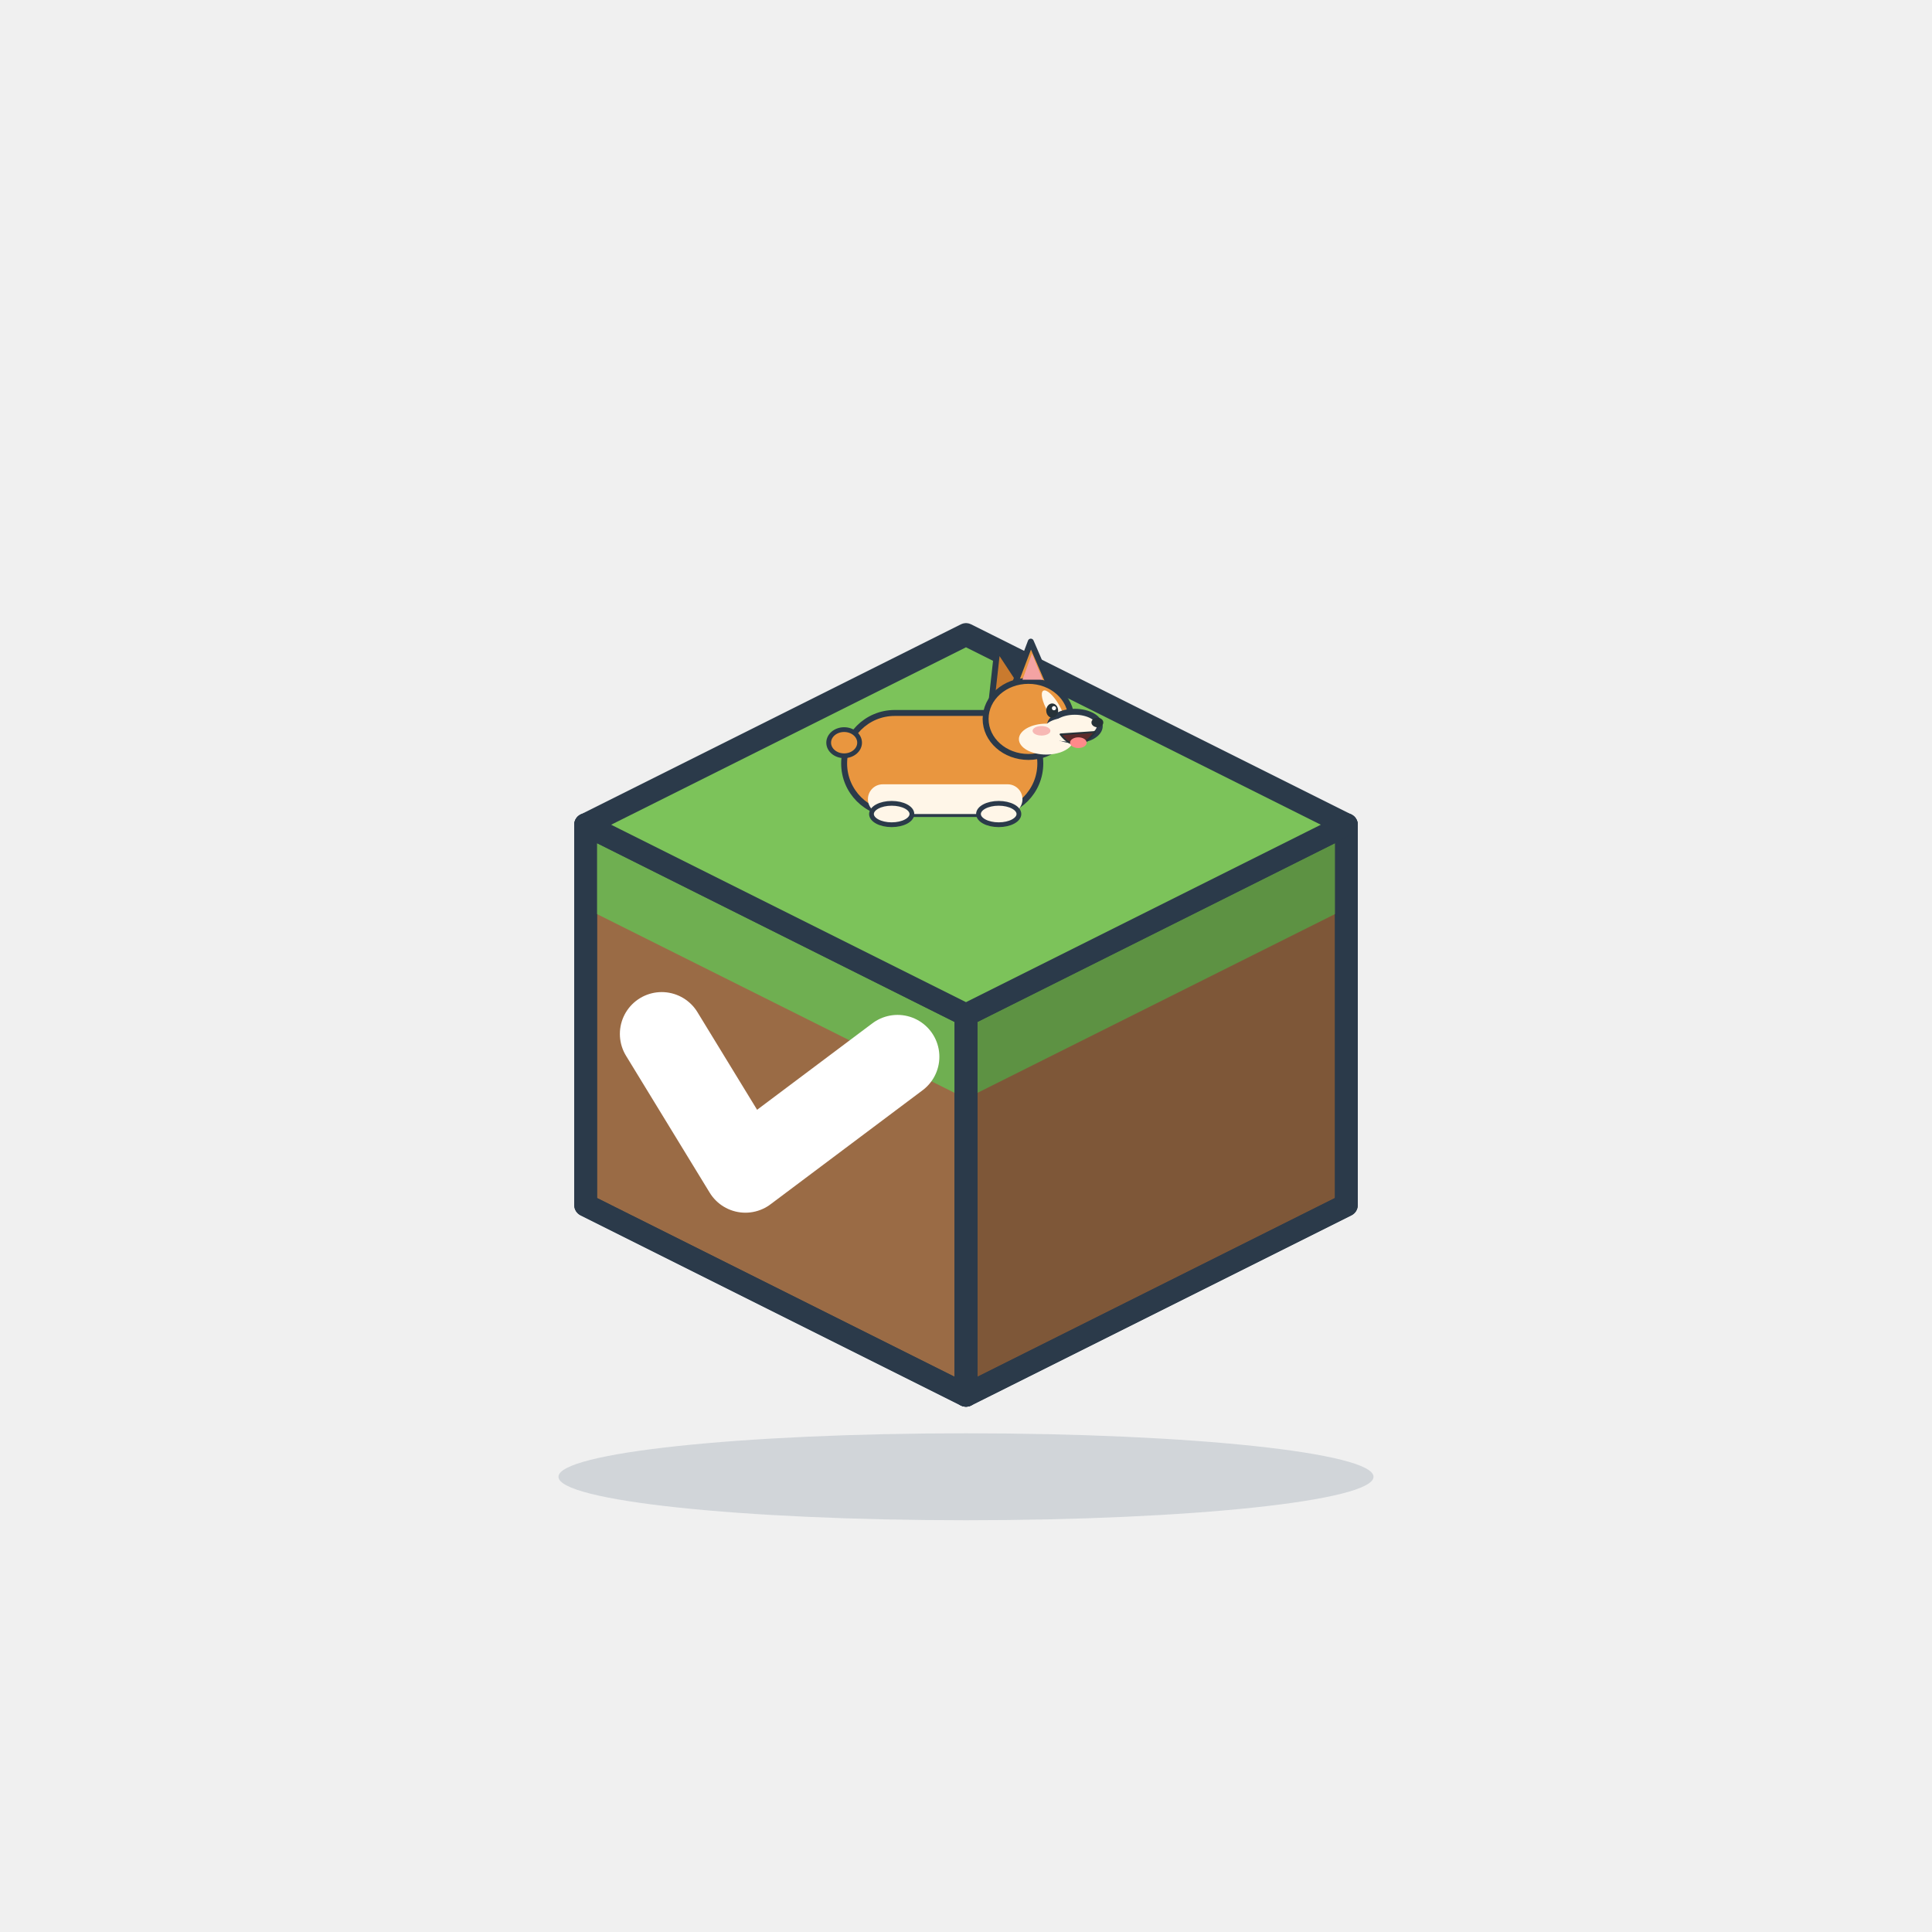
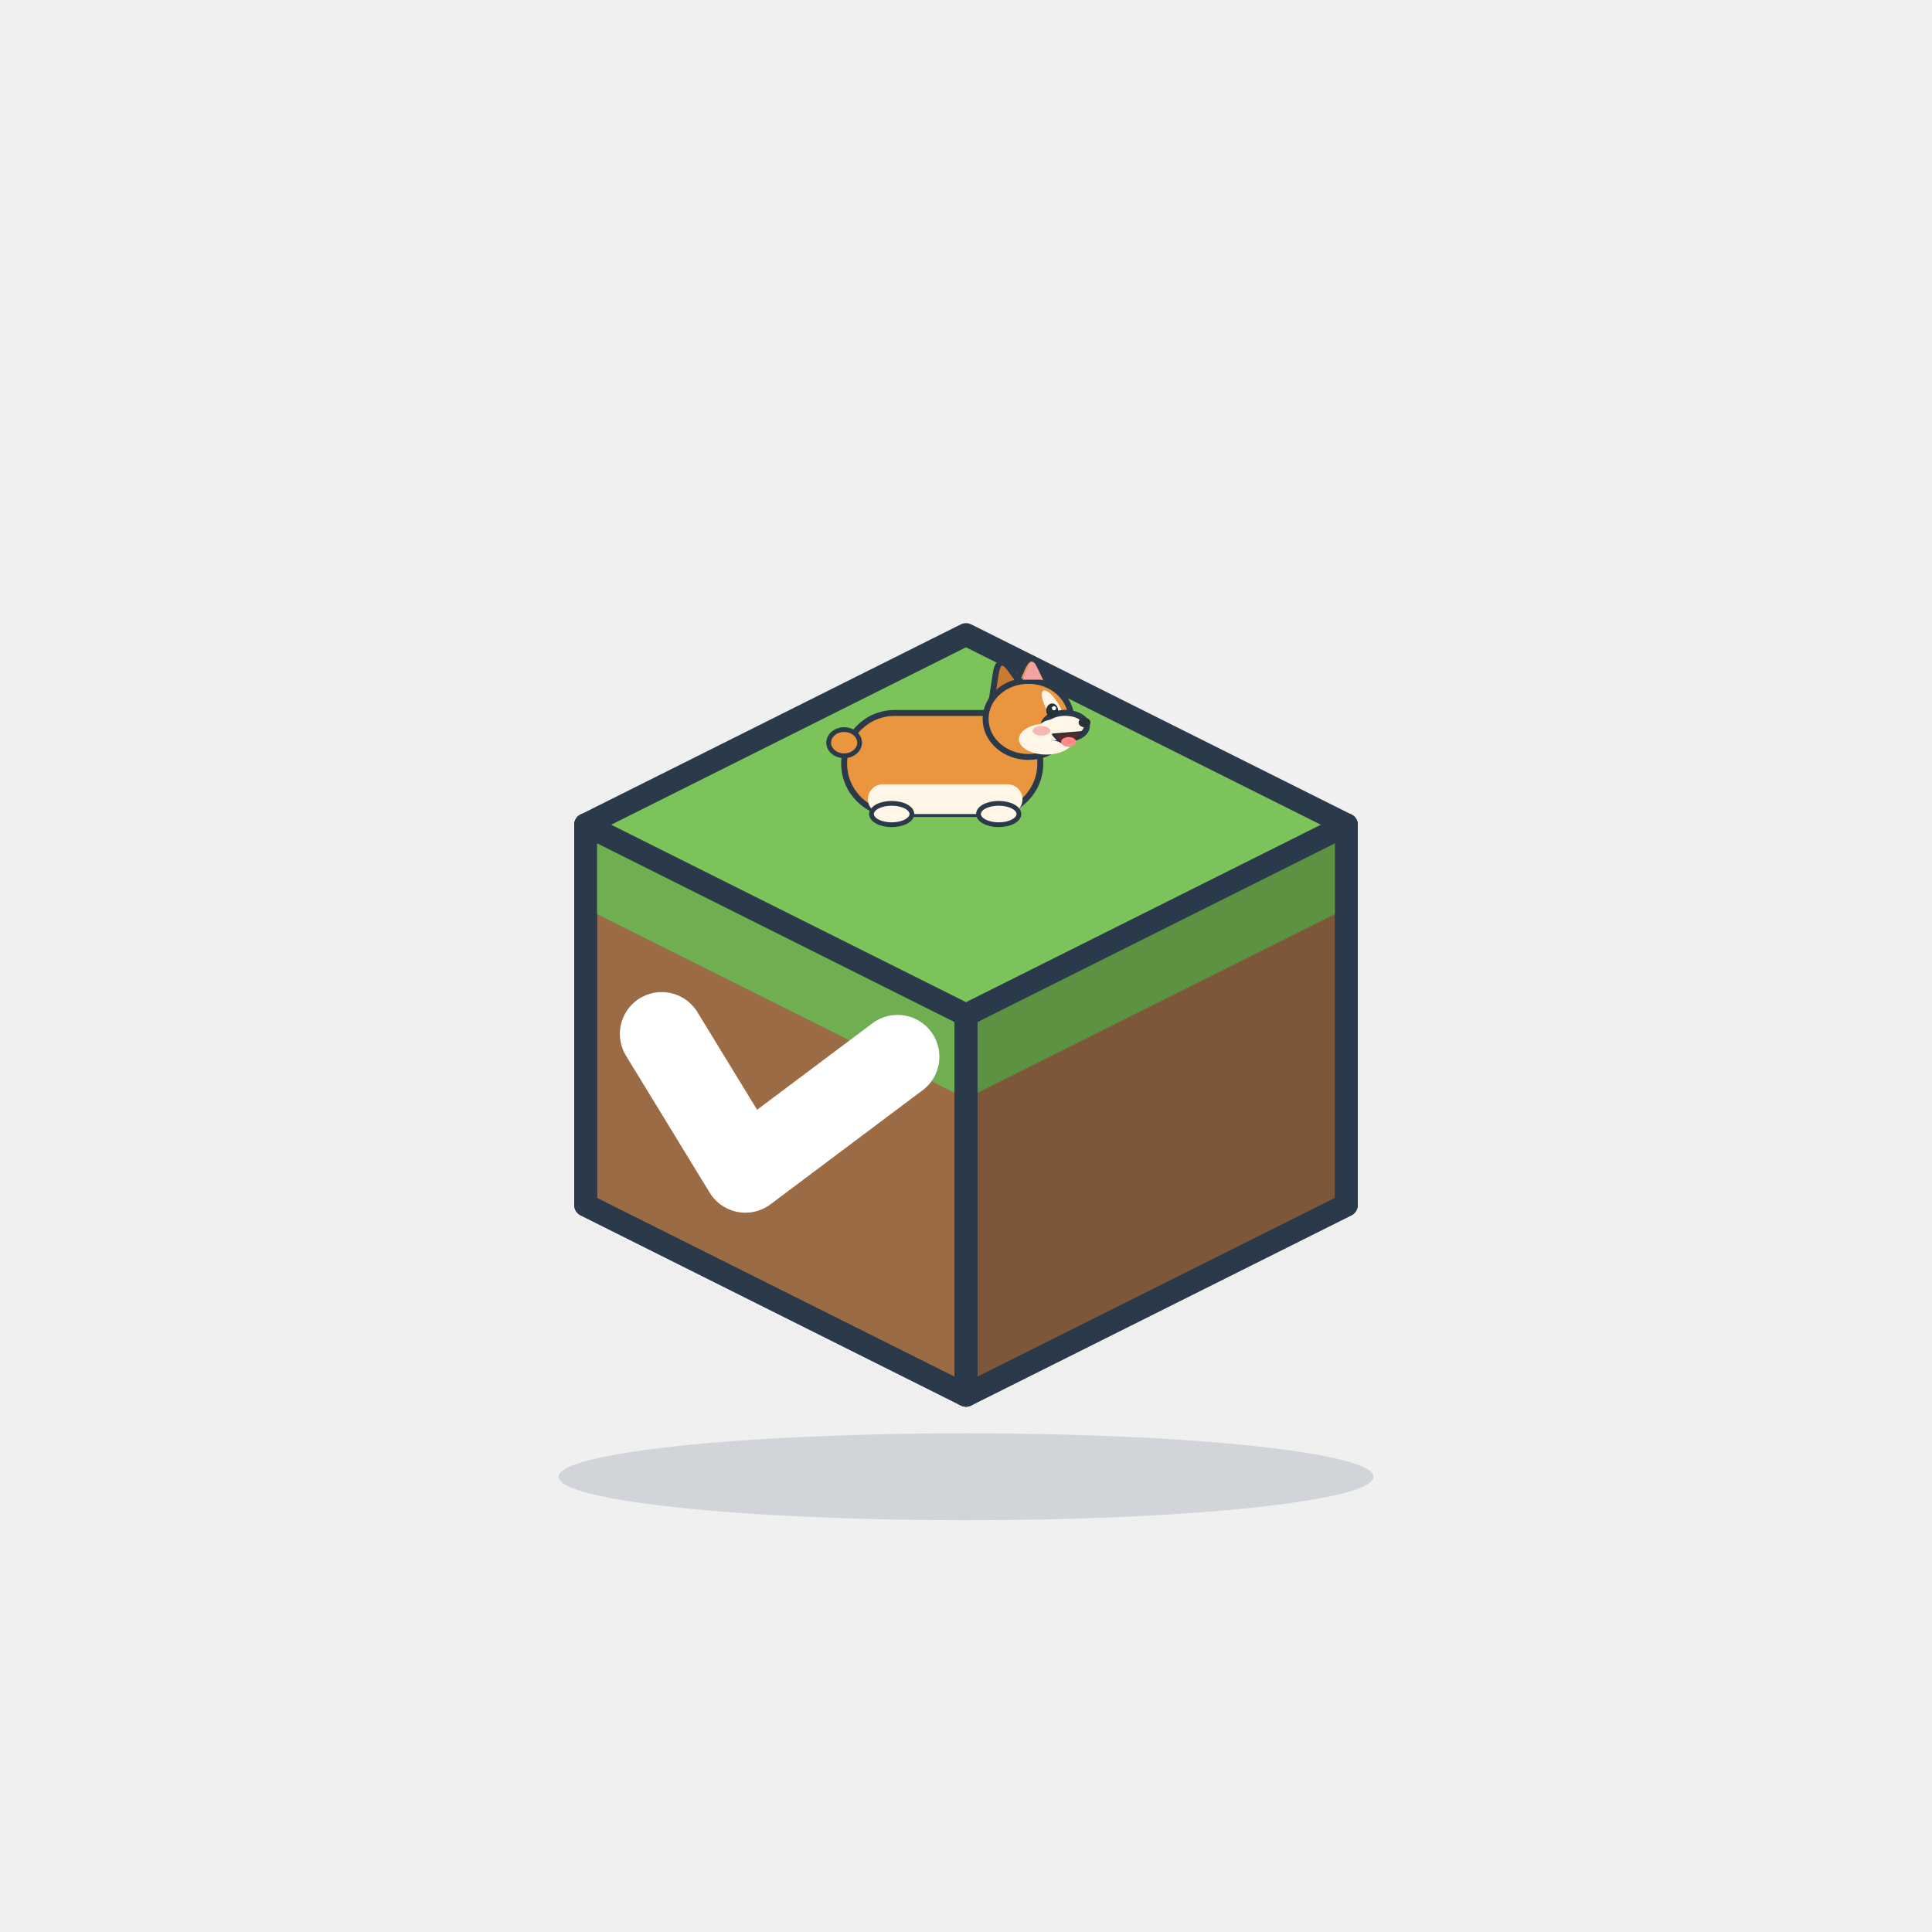
<svg xmlns="http://www.w3.org/2000/svg" viewBox="0 0 512 512">
  <g transform="translate(256 256) scale(0.72) translate(-256 -272)">
    <ellipse cx="256.0" cy="460.0" rx="150.0" ry="16.0" fill="#1f3b57" opacity="0.15" />
    <polygon points="116.0,220.0 256.0,290.0 256.0,430.0 116.0,360.0" fill="#9a6b45" stroke="#2b3a4a" stroke-width="8.4" stroke-linejoin="round" />
    <polygon points="396.0,220.0 256.0,290.0 256.0,430.0 396.0,360.0" fill="#7e5738" stroke="#2b3a4a" stroke-width="8.4" stroke-linejoin="round" />
    <polygon points="116.0,220.0 256.0,290.0 256.0,320.8 116.0,250.8" fill="#6faf51" />
    <polygon points="396.0,220.0 256.0,290.0 256.0,320.8 396.0,250.8" fill="#5d9243" />
    <polygon points="116.0,220.0 256.0,290.0 256.0,430.0 116.0,360.0" fill="none" stroke="#2b3a4a" stroke-width="8.4" stroke-linejoin="round" />
    <polygon points="396.0,220.0 256.0,290.0 256.0,430.0 396.0,360.0" fill="none" stroke="#2b3a4a" stroke-width="8.4" stroke-linejoin="round" />
    <polygon points="256.0,150.0 396.0,220.0 256.0,290.0 116.0,220.0" fill="#7cc35a" stroke="#2b3a4a" stroke-width="8.4" stroke-linejoin="round" />
    <path d="M144.0 297.0 L174.8 347.4 L230.8 305.4" stroke="#ffffff" stroke-width="30.8" fill="none" stroke-linecap="round" stroke-linejoin="round" />
    <g transform="translate(256.0 220.0) scale(0.2188 0.2188) translate(-255 -438)">
      <rect x="50.0" y="250.0" width="330.0" height="170.0" rx="85.0" fill="#e9963f" stroke="#2b3a4a" stroke-width="10.0" />
      <rect x="90.0" y="370.0" width="260.0" height="50.0" rx="25.0" fill="#fff6e8" />
      <ellipse cx="130.0" cy="420.0" rx="34.0" ry="18.0" fill="#fff6e8" stroke="#2b3a4a" stroke-width="8.0" />
      <ellipse cx="310.0" cy="420.0" rx="34.0" ry="18.0" fill="#fff6e8" stroke="#2b3a4a" stroke-width="8.0" />
      <ellipse cx="50.0" cy="300.0" rx="26.0" ry="22.0" fill="#e9963f" stroke="#2b3a4a" stroke-width="8.0" />
-       <polygon points="298.0,230.0 308.0,140.0 354.0,210.0" fill="#c97a2e" stroke="#2b3a4a" stroke-width="10.0" stroke-linejoin="round" />
-       <polygon points="330.0,220.0 364.0,130.0 402.0,218.0" fill="#e9963f" stroke="#2b3a4a" stroke-width="10.0" stroke-linejoin="round" />
+       <polygon points="298.0,230.0 304.7,185.8 305.9,179.2 307.4,173.8 309.3,169.8 311.3,167.0 313.7,165.4 316.4,165.2 319.3,166.2 322.6,168.4 326.1,172.0 329.9,176.8 354.0,210.0" fill="#c97a2e" stroke="#2b3a4a" stroke-width="10.0" stroke-linejoin="round" />
+       <polygon points="330.0,220.0 348.8,176.4 351.9,169.9 355.1,164.9 358.2,161.3 361.4,159.1 364.6,158.3 367.9,158.9 371.2,160.9 374.5,164.4 377.8,169.2 381.2,175.5 402.0,218.0" fill="#e9963f" stroke="#2b3a4a" stroke-width="10.0" stroke-linejoin="round" />
      <ellipse cx="360.0" cy="260.0" rx="72.0" ry="64.0" fill="#e9963f" stroke="#2b3a4a" stroke-width="10.0" />
-       <polygon points="350.0,194.0 366.0,150.0 384.0,194.0" fill="#f4a3a3" />
+       <polygon points="350.0,194.0 358.9,172.7 360.3,169.6 361.8,167.1 363.3,165.4 364.8,164.3 366.3,164.0 367.9,164.3 369.4,165.4 371.0,167.1 372.6,169.6 374.2,172.7 384.0,194.0" fill="#f4a3a3" />
      <ellipse cx="402.0" cy="242.0" rx="34" ry="11" fill="#fff6e8" transform="rotate(60 402.0 242.0)" />
      <ellipse cx="390.0" cy="294.0" rx="46.0" ry="26.0" fill="#fff6e8" />
-       <ellipse cx="438.0" cy="272.0" rx="42.0" ry="24.0" fill="#fff6e8" stroke="#2b3a4a" stroke-width="10.0" />
-       <ellipse cx="426.0" cy="278.0" rx="40.0" ry="20.0" fill="#fff6e8" />
-       <path d="M414.0 286.0 Q442.0 322.0 472.0 282.0 Z" stroke="#263238" stroke-width="3.0" fill="#5a2a2a" stroke-linecap="round" stroke-linejoin="round" />
-       <ellipse cx="444.0" cy="300.0" rx="14.0" ry="9.0" fill="#ff8a8a" />
-       <ellipse cx="476.0" cy="266.0" rx="10.0" ry="8.0" fill="#263238" />
+       <ellipse cx="421.8" cy="272.0" rx="36.6" ry="22.2" fill="#fff6e8" stroke="#2b3a4a" stroke-width="10.0" />
+       <ellipse cx="409.8" cy="278.0" rx="34.6" ry="18.2" fill="#fff6e8" />
+       <path d="M401.0 286.0 Q424.7 318.4 450.4 282.0 Z" stroke="#263238" stroke-width="3.0" fill="#5a2a2a" stroke-linecap="round" stroke-linejoin="round" />
+       <ellipse cx="427.7" cy="298.6" rx="12.7" ry="8.1" fill="#ff8a8a" />
+       <ellipse cx="454.4" cy="266.0" rx="10.0" ry="8.0" fill="#263238" />
      <ellipse cx="400.0" cy="246.0" rx="10.0" ry="12.0" fill="#263238" />
      <ellipse cx="403.0" cy="242.0" rx="3.5" ry="3.5" fill="#ffffff" />
      <ellipse cx="382.0" cy="280.0" rx="15.0" ry="8.0" fill="#f4a3a3" opacity="0.75" />
    </g>
  </g>
</svg>
